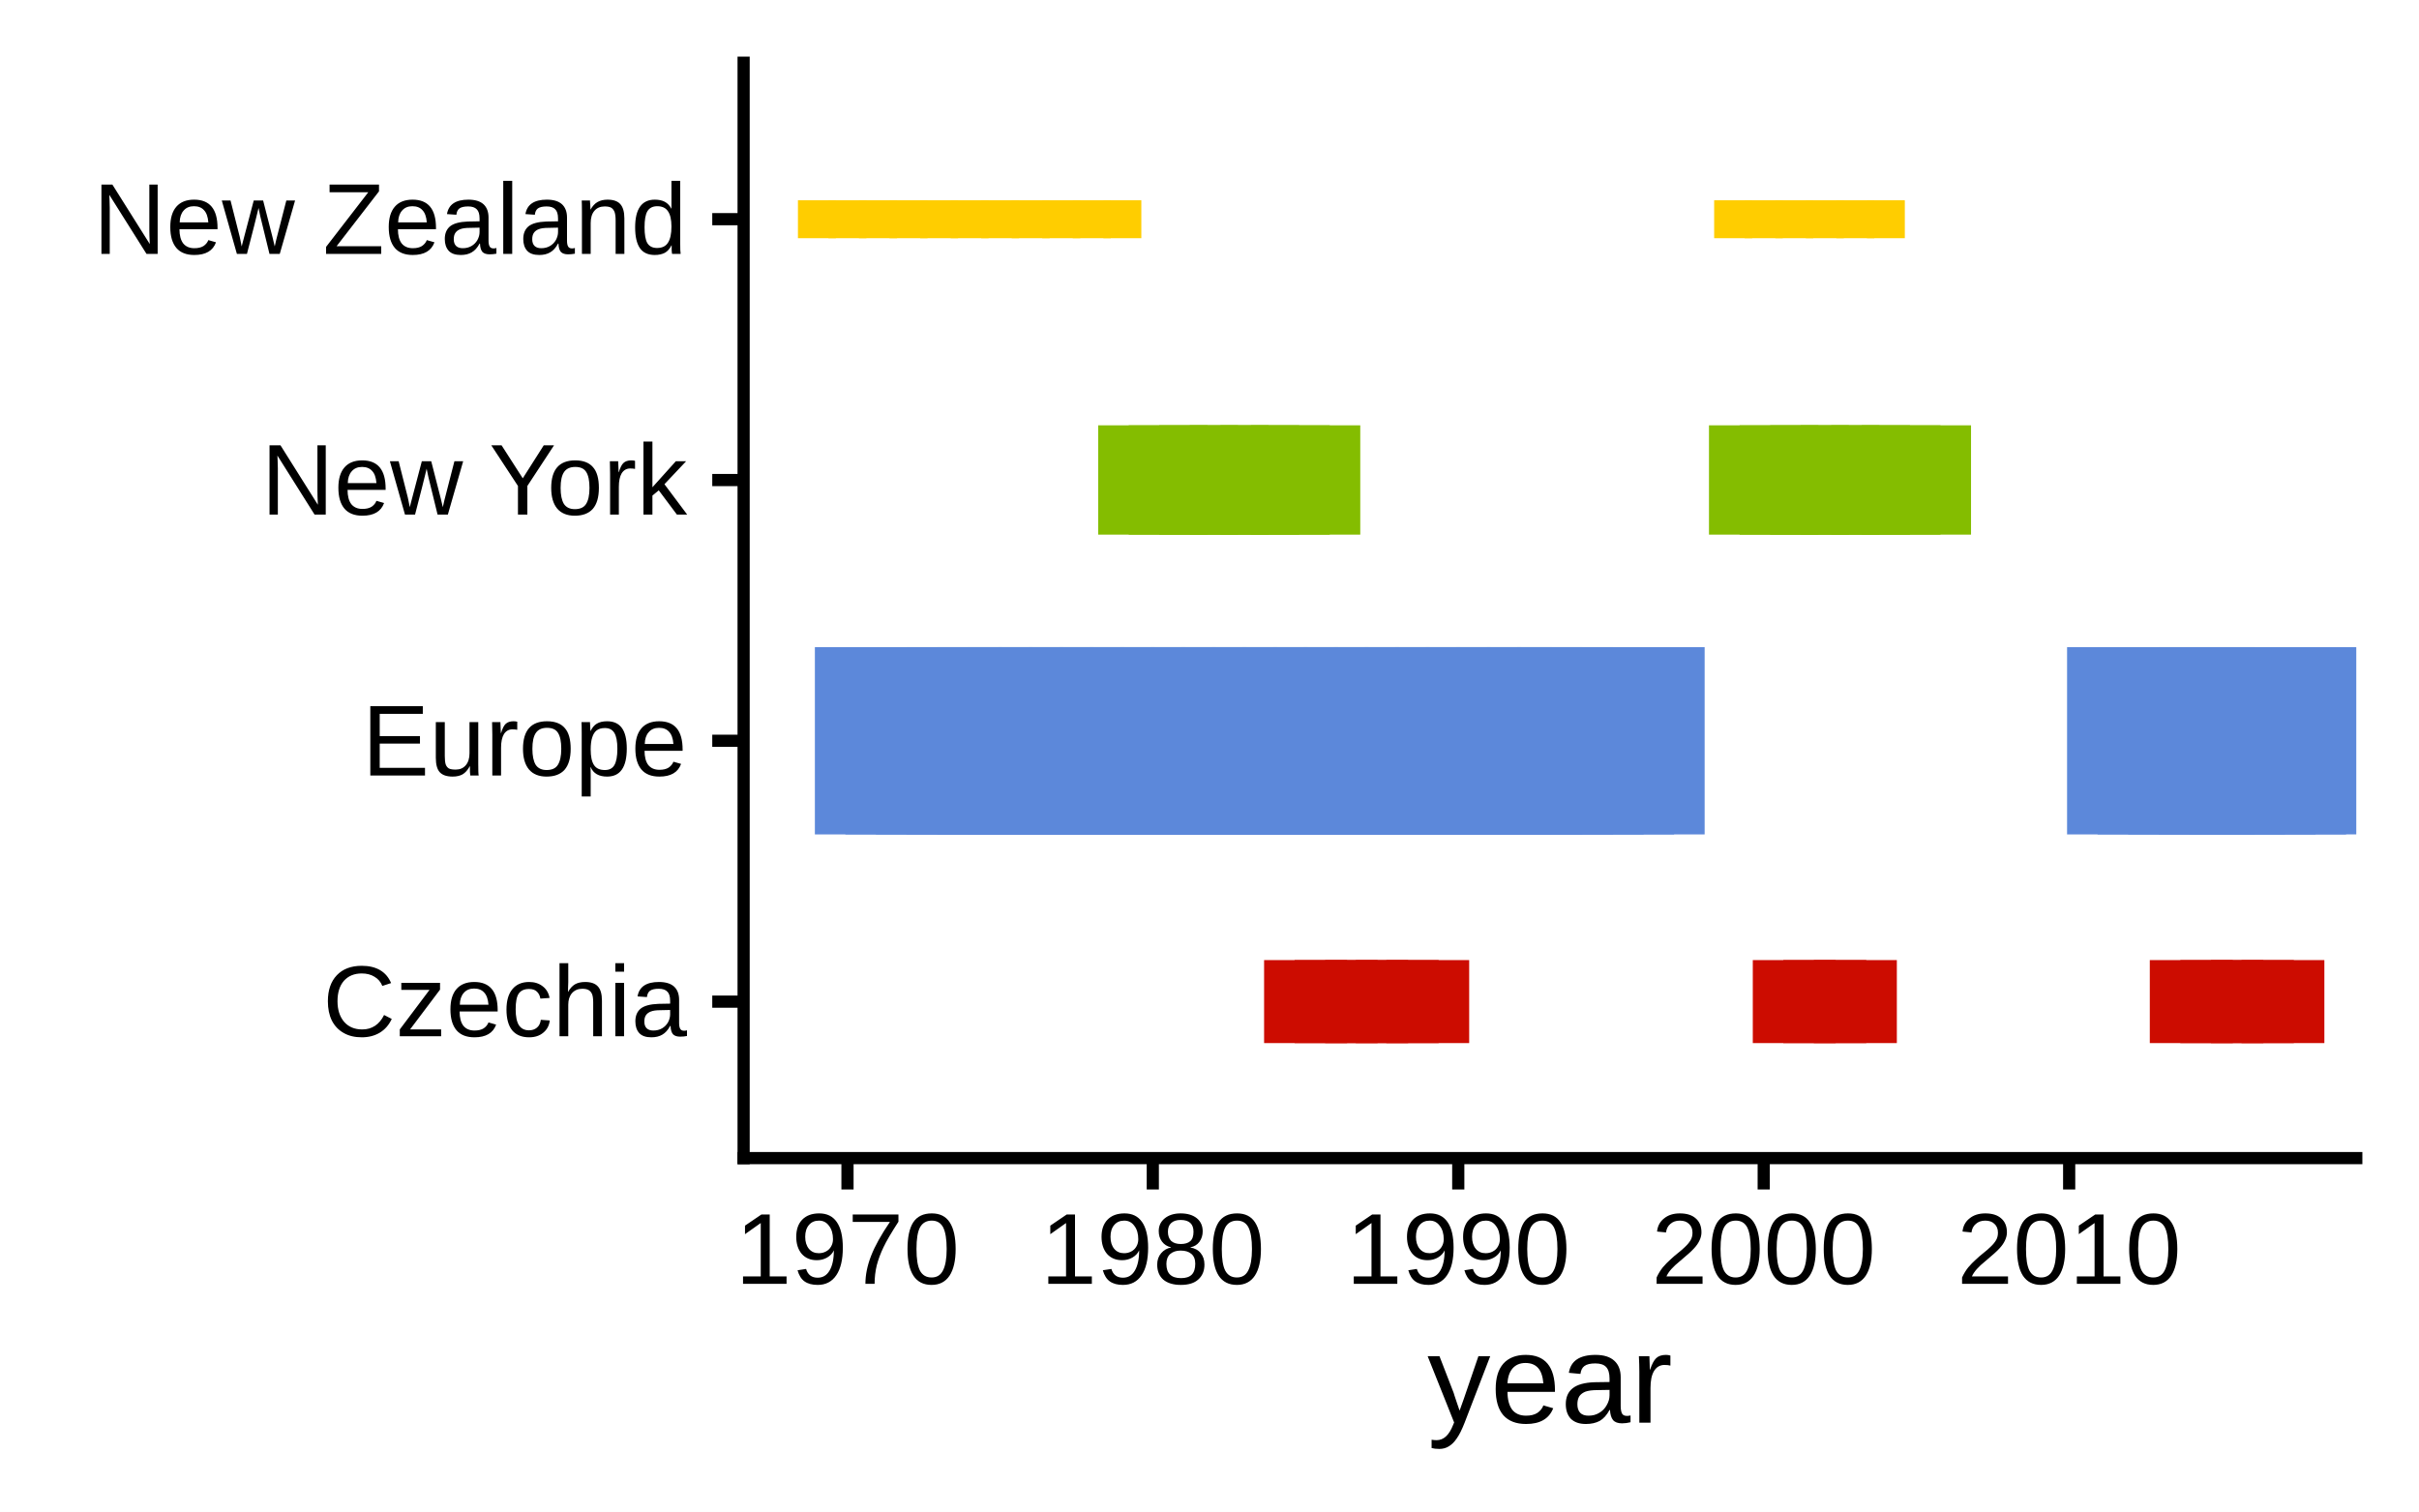
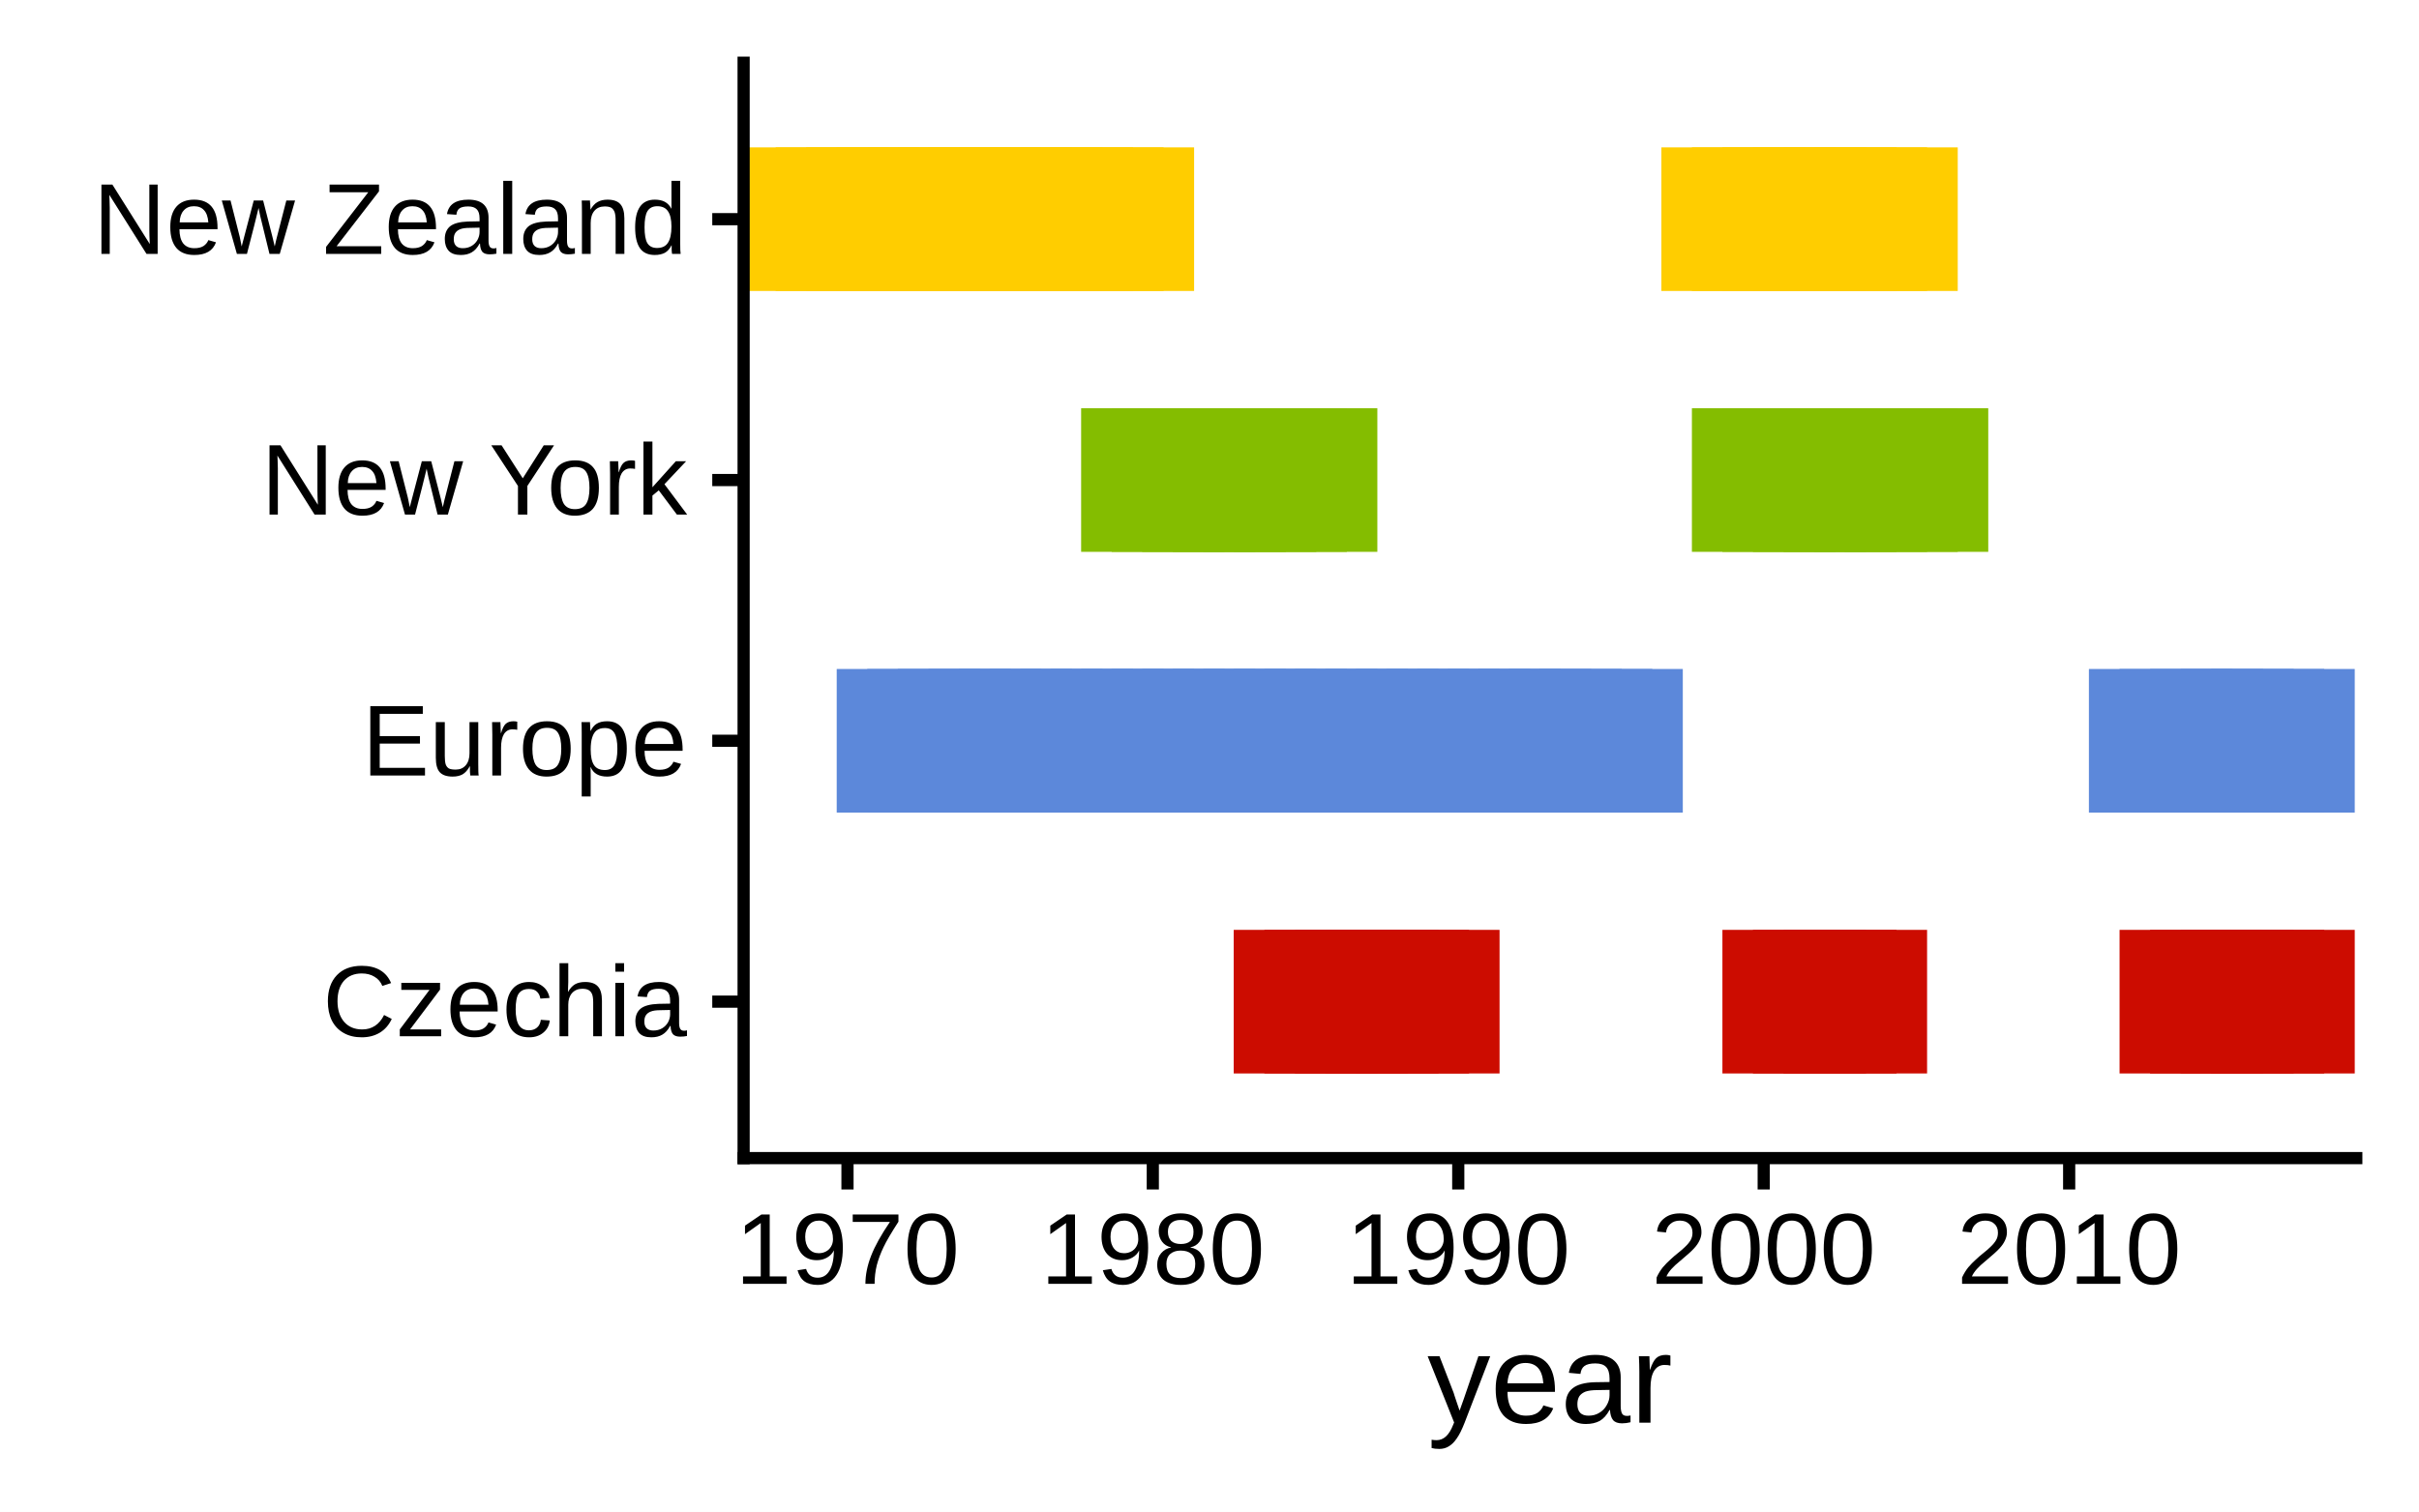
<svg xmlns="http://www.w3.org/2000/svg" width="172.80pt" height="108.00pt" viewBox="0 0 172.80 108.00">
  <g class="svglite">
    <defs>
      <style type="text/css">
    .svglite line, .svglite polyline, .svglite polygon, .svglite path, .svglite rect, .svglite circle {
      fill: none;
      stroke: #000000;
      stroke-linecap: round;
      stroke-linejoin: round;
      stroke-miterlimit: 10.00;
    }
    .svglite text {
      white-space: pre;
    }
    .svglite g.glyphgroup path {
      fill: inherit;
      stroke: none;
    }
  </style>
    </defs>
    <rect width="100%" height="100%" style="stroke: none; fill: #FFFFFF;" />
    <defs>
      <clipPath id="cpMC4wMHwxNzIuODB8MC4wMHwxMDguMDA=">
        <rect x="0.00" y="0.00" width="172.80" height="108.00" />
      </clipPath>
    </defs>
    <g clip-path="url(#cpMC4wMHwxNzIuODB8MC4wMHwxMDguMDA=)">
      <rect x="0.00" y="0.00" width="172.80" height="108.00" style="stroke-width: 0.87; stroke: #FFFFFF; fill: #FFFFFF;" />
    </g>
    <defs>
      <clipPath id="cpNTMuMTJ8MTY4LjMyfDQuNDh8ODIuNzU=">
        <rect x="53.12" y="4.48" width="115.20" height="78.26" />
      </clipPath>
    </defs>
    <g clip-path="url(#cpNTMuMTJ8MTY4LjMyfDQuNDh8ODIuNzU=)">
-       <polygon points="90.30,74.53 96.23,74.53 96.23,68.60 90.30,68.60 " style="stroke-width: 0.58; stroke: none; fill: #CC0C00;" />
-       <polygon points="92.48,74.53 98.41,74.53 98.41,68.60 92.48,68.60 " style="stroke-width: 0.58; stroke: none; fill: #CC0C00;" />
-       <polygon points="94.66,74.53 100.59,74.53 100.59,68.60 94.66,68.60 " style="stroke-width: 0.58; stroke: none; fill: #CC0C00;" />
-       <polygon points="96.85,74.53 102.77,74.53 102.77,68.60 96.85,68.60 " style="stroke-width: 0.58; stroke: none; fill: #CC0C00;" />
-       <polygon points="99.03,74.53 104.95,74.53 104.95,68.60 99.03,68.60 " style="stroke-width: 0.58; stroke: none; fill: #CC0C00;" />
-       <polygon points="125.21,74.53 131.13,74.53 131.13,68.60 125.21,68.60 " style="stroke-width: 0.58; stroke: none; fill: #CC0C00;" />
-       <polygon points="127.39,74.53 133.32,74.53 133.32,68.60 127.39,68.60 " style="stroke-width: 0.58; stroke: none; fill: #CC0C00;" />
-       <polygon points="129.57,74.53 135.50,74.53 135.50,68.60 129.57,68.60 " style="stroke-width: 0.58; stroke: none; fill: #CC0C00;" />
-       <polygon points="153.57,74.53 159.50,74.53 159.50,68.60 153.57,68.60 " style="stroke-width: 0.58; stroke: none; fill: #CC0C00;" />
-       <polygon points="155.75,74.53 161.68,74.53 161.68,68.60 155.75,68.60 " style="stroke-width: 0.58; stroke: none; fill: #CC0C00;" />
-       <polygon points="157.94,74.53 163.86,74.53 163.86,68.60 157.94,68.60 " style="stroke-width: 0.58; stroke: none; fill: #CC0C00;" />
-       <polygon points="160.12,74.53 166.04,74.53 166.04,68.60 160.12,68.60 " style="stroke-width: 0.58; stroke: none; fill: #CC0C00;" />
-       <polygon points="58.21,59.62 71.59,59.62 71.59,46.24 58.21,46.24 " style="stroke-width: 0.58; stroke: none; fill: #5C88DA;" />
-       <polygon points="60.39,59.62 73.77,59.62 73.77,46.24 60.39,46.24 " style="stroke-width: 0.58; stroke: none; fill: #5C88DA;" />
-       <polygon points="62.57,59.62 75.96,59.62 75.96,46.24 62.57,46.24 " style="stroke-width: 0.58; stroke: none; fill: #5C88DA;" />
-       <polygon points="64.75,59.62 78.14,59.62 78.14,46.24 64.75,46.24 " style="stroke-width: 0.58; stroke: none; fill: #5C88DA;" />
-       <polygon points="66.94,59.62 80.32,59.62 80.32,46.24 66.94,46.24 " style="stroke-width: 0.58; stroke: none; fill: #5C88DA;" />
-       <polygon points="69.12,59.62 82.50,59.62 82.50,46.24 69.12,46.24 " style="stroke-width: 0.58; stroke: none; fill: #5C88DA;" />
-       <polygon points="71.30,59.62 84.68,59.62 84.68,46.24 71.30,46.24 " style="stroke-width: 0.58; stroke: none; fill: #5C88DA;" />
-       <polygon points="73.48,59.62 86.86,59.62 86.86,46.24 73.48,46.24 " style="stroke-width: 0.58; stroke: none; fill: #5C88DA;" />
-       <polygon points="75.66,59.62 89.05,59.62 89.05,46.24 75.66,46.24 " style="stroke-width: 0.58; stroke: none; fill: #5C88DA;" />
-       <polygon points="77.84,59.62 91.23,59.62 91.23,46.24 77.84,46.24 " style="stroke-width: 0.58; stroke: none; fill: #5C88DA;" />
-       <polygon points="80.03,59.62 93.41,59.62 93.41,46.24 80.03,46.24 " style="stroke-width: 0.58; stroke: none; fill: #5C88DA;" />
-       <polygon points="82.21,59.62 95.59,59.62 95.59,46.24 82.21,46.24 " style="stroke-width: 0.58; stroke: none; fill: #5C88DA;" />
-       <polygon points="84.39,59.62 97.77,59.62 97.77,46.24 84.39,46.24 " style="stroke-width: 0.58; stroke: none; fill: #5C88DA;" />
-       <polygon points="86.57,59.62 99.96,59.62 99.96,46.24 86.57,46.24 " style="stroke-width: 0.58; stroke: none; fill: #5C88DA;" />
-       <polygon points="88.75,59.62 102.14,59.62 102.14,46.24 88.75,46.24 " style="stroke-width: 0.58; stroke: none; fill: #5C88DA;" />
-       <polygon points="90.94,59.62 104.32,59.62 104.32,46.24 90.94,46.24 " style="stroke-width: 0.58; stroke: none; fill: #5C88DA;" />
-       <polygon points="93.12,59.62 106.50,59.62 106.50,46.24 93.12,46.24 " style="stroke-width: 0.58; stroke: none; fill: #5C88DA;" />
-       <polygon points="95.30,59.62 108.68,59.62 108.68,46.24 95.30,46.24 " style="stroke-width: 0.58; stroke: none; fill: #5C88DA;" />
-       <polygon points="97.48,59.62 110.86,59.62 110.86,46.24 97.48,46.24 " style="stroke-width: 0.58; stroke: none; fill: #5C88DA;" />
-       <polygon points="99.66,59.62 113.05,59.62 113.05,46.24 99.66,46.24 " style="stroke-width: 0.58; stroke: none; fill: #5C88DA;" />
-       <polygon points="101.84,59.62 115.23,59.62 115.23,46.24 101.84,46.24 " style="stroke-width: 0.58; stroke: none; fill: #5C88DA;" />
-       <polygon points="104.03,59.62 117.41,59.62 117.41,46.24 104.03,46.24 " style="stroke-width: 0.58; stroke: none; fill: #5C88DA;" />
-       <polygon points="106.21,59.62 119.59,59.62 119.59,46.24 106.21,46.24 " style="stroke-width: 0.58; stroke: none; fill: #5C88DA;" />
-       <polygon points="108.39,59.62 121.77,59.62 121.77,46.24 108.39,46.24 " style="stroke-width: 0.58; stroke: none; fill: #5C88DA;" />
-       <polygon points="147.66,59.62 161.05,59.62 161.05,46.24 147.66,46.24 " style="stroke-width: 0.58; stroke: none; fill: #5C88DA;" />
-       <polygon points="149.84,59.62 163.23,59.62 163.23,46.24 149.84,46.24 " style="stroke-width: 0.58; stroke: none; fill: #5C88DA;" />
-       <polygon points="152.03,59.62 165.41,59.62 165.41,46.24 152.03,46.24 " style="stroke-width: 0.58; stroke: none; fill: #5C88DA;" />
-       <polygon points="154.21,59.62 167.59,59.62 167.59,46.24 154.21,46.24 " style="stroke-width: 0.58; stroke: none; fill: #5C88DA;" />
-       <polygon points="156.39,59.62 169.77,59.62 169.77,46.24 156.39,46.24 " style="stroke-width: 0.58; stroke: none; fill: #5C88DA;" />
-       <polygon points="78.45,38.20 86.26,38.20 86.26,30.39 78.45,30.39 " style="stroke-width: 0.58; stroke: none; fill: #84BD00;" />
-       <polygon points="80.63,38.20 88.44,38.20 88.44,30.39 80.63,30.39 " style="stroke-width: 0.58; stroke: none; fill: #84BD00;" />
-       <polygon points="82.81,38.20 90.62,38.20 90.62,30.39 82.81,30.39 " style="stroke-width: 0.58; stroke: none; fill: #84BD00;" />
-       <polygon points="84.99,38.20 92.81,38.20 92.81,30.39 84.99,30.39 " style="stroke-width: 0.58; stroke: none; fill: #84BD00;" />
-       <polygon points="87.18,38.20 94.99,38.20 94.99,30.39 87.18,30.39 " style="stroke-width: 0.58; stroke: none; fill: #84BD00;" />
-       <polygon points="89.36,38.20 97.17,38.20 97.17,30.39 89.36,30.39 " style="stroke-width: 0.58; stroke: none; fill: #84BD00;" />
-       <polygon points="122.08,38.20 129.90,38.20 129.90,30.39 122.08,30.39 " style="stroke-width: 0.58; stroke: none; fill: #84BD00;" />
-       <polygon points="124.27,38.20 132.08,38.20 132.08,30.39 124.27,30.39 " style="stroke-width: 0.58; stroke: none; fill: #84BD00;" />
-       <polygon points="126.45,38.20 134.26,38.20 134.26,30.39 126.45,30.39 " style="stroke-width: 0.58; stroke: none; fill: #84BD00;" />
-       <polygon points="128.63,38.20 136.44,38.20 136.44,30.39 128.63,30.39 " style="stroke-width: 0.58; stroke: none; fill: #84BD00;" />
-       <polygon points="130.81,38.20 138.62,38.20 138.62,30.39 130.81,30.39 " style="stroke-width: 0.58; stroke: none; fill: #84BD00;" />
-       <polygon points="132.99,38.20 140.80,38.20 140.80,30.39 132.99,30.39 " style="stroke-width: 0.58; stroke: none; fill: #84BD00;" />
-       <polygon points="57.00,17.02 59.71,17.02 59.71,14.31 57.00,14.31 " style="stroke-width: 0.58; stroke: none; fill: #FFCD00;" />
-       <polygon points="59.18,17.02 61.89,17.02 61.89,14.31 59.18,14.31 " style="stroke-width: 0.58; stroke: none; fill: #FFCD00;" />
-       <polygon points="61.36,17.02 64.08,17.02 64.08,14.31 61.36,14.31 " style="stroke-width: 0.58; stroke: none; fill: #FFCD00;" />
-       <polygon points="63.54,17.02 66.26,17.02 66.26,14.31 63.54,14.31 " style="stroke-width: 0.58; stroke: none; fill: #FFCD00;" />
-       <polygon points="65.73,17.02 68.44,17.02 68.44,14.31 65.73,14.31 " style="stroke-width: 0.58; stroke: none; fill: #FFCD00;" />
-       <polygon points="67.91,17.02 70.62,17.02 70.62,14.31 67.91,14.31 " style="stroke-width: 0.58; stroke: none; fill: #FFCD00;" />
-       <polygon points="70.09,17.02 72.80,17.02 72.80,14.31 70.09,14.31 " style="stroke-width: 0.58; stroke: none; fill: #FFCD00;" />
-       <polygon points="72.27,17.02 74.98,17.02 74.98,14.31 72.27,14.31 " style="stroke-width: 0.58; stroke: none; fill: #FFCD00;" />
-       <polygon points="74.45,17.02 77.17,17.02 77.17,14.31 74.45,14.31 " style="stroke-width: 0.58; stroke: none; fill: #FFCD00;" />
-       <polygon points="76.63,17.02 79.35,17.02 79.35,14.31 76.63,14.31 " style="stroke-width: 0.58; stroke: none; fill: #FFCD00;" />
-       <polygon points="78.82,17.02 81.53,17.02 81.53,14.31 78.82,14.31 " style="stroke-width: 0.58; stroke: none; fill: #FFCD00;" />
-       <polygon points="122.45,17.02 125.17,17.02 125.17,14.31 122.45,14.31 " style="stroke-width: 0.58; stroke: none; fill: #FFCD00;" />
-       <polygon points="124.63,17.02 127.35,17.02 127.35,14.31 124.63,14.31 " style="stroke-width: 0.58; stroke: none; fill: #FFCD00;" />
-       <polygon points="126.82,17.02 129.53,17.02 129.53,14.31 126.82,14.31 " style="stroke-width: 0.58; stroke: none; fill: #FFCD00;" />
-       <polygon points="129.00,17.02 131.71,17.02 131.71,14.31 129.00,14.31 " style="stroke-width: 0.58; stroke: none; fill: #FFCD00;" />
-       <polygon points="131.18,17.02 133.89,17.02 133.89,14.31 131.18,14.31 " style="stroke-width: 0.58; stroke: none; fill: #FFCD00;" />
-       <polygon points="133.36,17.02 136.07,17.02 136.07,14.31 133.36,14.31 " style="stroke-width: 0.58; stroke: none; fill: #FFCD00;" />
+       <polygon points="88.13,76.70 98.39,76.70 98.39,66.44 88.13,66.44 " style="stroke-width: 0.58; stroke: none; fill: #CC0C00;" />
+       <polygon points="90.32,76.70 100.57,76.70 100.57,66.44 90.32,66.44 " style="stroke-width: 0.58; stroke: none; fill: #CC0C00;" />
+       <polygon points="92.50,76.70 102.76,76.70 102.76,66.44 92.50,66.44 " style="stroke-width: 0.58; stroke: none; fill: #CC0C00;" />
+       <polygon points="94.68,76.70 104.94,76.70 104.94,66.44 94.68,66.44 " style="stroke-width: 0.58; stroke: none; fill: #CC0C00;" />
+       <polygon points="96.86,76.70 107.12,76.70 107.12,66.44 96.86,66.44 " style="stroke-width: 0.58; stroke: none; fill: #CC0C00;" />
+       <polygon points="123.04,76.70 133.30,76.70 133.30,66.44 123.04,66.44 " style="stroke-width: 0.58; stroke: none; fill: #CC0C00;" />
+       <polygon points="125.22,76.70 135.48,76.70 135.48,66.44 125.22,66.44 " style="stroke-width: 0.58; stroke: none; fill: #CC0C00;" />
+       <polygon points="127.41,76.70 137.66,76.70 137.66,66.44 127.41,66.44 " style="stroke-width: 0.58; stroke: none; fill: #CC0C00;" />
+       <polygon points="151.41,76.70 161.66,76.70 161.66,66.44 151.41,66.44 " style="stroke-width: 0.58; stroke: none; fill: #CC0C00;" />
+       <polygon points="153.59,76.70 163.85,76.70 163.85,66.44 153.59,66.44 " style="stroke-width: 0.58; stroke: none; fill: #CC0C00;" />
+       <polygon points="155.77,76.70 166.03,76.70 166.03,66.44 155.77,66.44 " style="stroke-width: 0.58; stroke: none; fill: #CC0C00;" />
+       <polygon points="157.95,76.70 168.21,76.70 168.21,66.44 157.95,66.44 " style="stroke-width: 0.58; stroke: none; fill: #CC0C00;" />
+       <polygon points="59.77,58.06 70.03,58.06 70.03,47.80 59.77,47.80 " style="stroke-width: 0.58; stroke: none; fill: #5C88DA;" />
+       <polygon points="61.95,58.06 72.21,58.06 72.21,47.80 61.95,47.80 " style="stroke-width: 0.58; stroke: none; fill: #5C88DA;" />
+       <polygon points="64.13,58.06 74.39,58.06 74.39,47.80 64.13,47.80 " style="stroke-width: 0.58; stroke: none; fill: #5C88DA;" />
+       <polygon points="66.32,58.06 76.58,58.06 76.58,47.80 66.32,47.80 " style="stroke-width: 0.58; stroke: none; fill: #5C88DA;" />
+       <polygon points="68.50,58.06 78.76,58.06 78.76,47.80 68.50,47.80 " style="stroke-width: 0.58; stroke: none; fill: #5C88DA;" />
+       <polygon points="70.68,58.06 80.94,58.06 80.94,47.80 70.68,47.80 " style="stroke-width: 0.58; stroke: none; fill: #5C88DA;" />
+       <polygon points="72.86,58.06 83.12,58.06 83.12,47.80 72.86,47.80 " style="stroke-width: 0.58; stroke: none; fill: #5C88DA;" />
+       <polygon points="75.04,58.06 85.30,58.06 85.30,47.80 75.04,47.80 " style="stroke-width: 0.58; stroke: none; fill: #5C88DA;" />
+       <polygon points="77.23,58.06 87.48,58.06 87.48,47.80 77.23,47.80 " style="stroke-width: 0.58; stroke: none; fill: #5C88DA;" />
+       <polygon points="79.41,58.06 89.67,58.06 89.67,47.80 79.41,47.80 " style="stroke-width: 0.58; stroke: none; fill: #5C88DA;" />
+       <polygon points="81.59,58.06 91.85,58.06 91.85,47.80 81.59,47.80 " style="stroke-width: 0.58; stroke: none; fill: #5C88DA;" />
+       <polygon points="83.77,58.06 94.03,58.06 94.03,47.80 83.77,47.80 " style="stroke-width: 0.58; stroke: none; fill: #5C88DA;" />
+       <polygon points="85.95,58.06 96.21,58.06 96.21,47.80 85.95,47.80 " style="stroke-width: 0.58; stroke: none; fill: #5C88DA;" />
+       <polygon points="88.13,58.06 98.39,58.06 98.39,47.80 88.13,47.80 " style="stroke-width: 0.58; stroke: none; fill: #5C88DA;" />
+       <polygon points="90.32,58.06 100.57,58.06 100.57,47.80 90.32,47.80 " style="stroke-width: 0.58; stroke: none; fill: #5C88DA;" />
+       <polygon points="92.50,58.06 102.76,58.06 102.76,47.80 92.50,47.80 " style="stroke-width: 0.58; stroke: none; fill: #5C88DA;" />
+       <polygon points="94.68,58.06 104.94,58.06 104.94,47.80 94.68,47.80 " style="stroke-width: 0.58; stroke: none; fill: #5C88DA;" />
+       <polygon points="96.86,58.06 107.12,58.06 107.12,47.80 96.86,47.80 " style="stroke-width: 0.58; stroke: none; fill: #5C88DA;" />
+       <polygon points="99.04,58.06 109.30,58.06 109.30,47.80 99.04,47.80 " style="stroke-width: 0.58; stroke: none; fill: #5C88DA;" />
+       <polygon points="101.23,58.06 111.48,58.06 111.48,47.80 101.23,47.80 " style="stroke-width: 0.58; stroke: none; fill: #5C88DA;" />
+       <polygon points="103.41,58.06 113.67,58.06 113.67,47.80 103.41,47.80 " style="stroke-width: 0.58; stroke: none; fill: #5C88DA;" />
+       <polygon points="105.59,58.06 115.85,58.06 115.85,47.80 105.59,47.80 " style="stroke-width: 0.58; stroke: none; fill: #5C88DA;" />
+       <polygon points="107.77,58.06 118.03,58.06 118.03,47.80 107.77,47.80 " style="stroke-width: 0.58; stroke: none; fill: #5C88DA;" />
+       <polygon points="109.95,58.06 120.21,58.06 120.21,47.80 109.95,47.80 " style="stroke-width: 0.58; stroke: none; fill: #5C88DA;" />
+       <polygon points="149.22,58.06 159.48,58.06 159.48,47.80 149.22,47.80 " style="stroke-width: 0.58; stroke: none; fill: #5C88DA;" />
+       <polygon points="151.41,58.06 161.66,58.06 161.66,47.80 151.41,47.80 " style="stroke-width: 0.58; stroke: none; fill: #5C88DA;" />
+       <polygon points="153.59,58.06 163.85,58.06 163.85,47.80 153.59,47.80 " style="stroke-width: 0.58; stroke: none; fill: #5C88DA;" />
+       <polygon points="155.77,58.06 166.03,58.06 166.03,47.80 155.77,47.80 " style="stroke-width: 0.58; stroke: none; fill: #5C88DA;" />
+       <polygon points="157.95,58.06 168.21,58.06 168.21,47.80 157.95,47.80 " style="stroke-width: 0.58; stroke: none; fill: #5C88DA;" />
+       <polygon points="77.23,39.43 87.48,39.43 87.48,29.17 77.23,29.17 " style="stroke-width: 0.58; stroke: none; fill: #84BD00;" />
+       <polygon points="79.41,39.43 89.67,39.43 89.67,29.17 79.41,29.17 " style="stroke-width: 0.58; stroke: none; fill: #84BD00;" />
+       <polygon points="81.59,39.43 91.85,39.43 91.85,29.17 81.59,29.17 " style="stroke-width: 0.58; stroke: none; fill: #84BD00;" />
+       <polygon points="83.77,39.43 94.03,39.43 94.03,29.17 83.77,29.17 " style="stroke-width: 0.58; stroke: none; fill: #84BD00;" />
+       <polygon points="85.95,39.43 96.21,39.43 96.21,29.17 85.95,29.17 " style="stroke-width: 0.58; stroke: none; fill: #84BD00;" />
+       <polygon points="88.13,39.43 98.39,39.43 98.39,29.17 88.13,29.17 " style="stroke-width: 0.58; stroke: none; fill: #84BD00;" />
+       <polygon points="120.86,39.43 131.12,39.43 131.12,29.17 120.86,29.17 " style="stroke-width: 0.58; stroke: none; fill: #84BD00;" />
+       <polygon points="123.04,39.43 133.30,39.43 133.30,29.17 123.04,29.17 " style="stroke-width: 0.58; stroke: none; fill: #84BD00;" />
+       <polygon points="125.22,39.43 135.48,39.43 135.48,29.17 125.22,29.17 " style="stroke-width: 0.58; stroke: none; fill: #84BD00;" />
+       <polygon points="127.41,39.43 137.66,39.43 137.66,29.17 127.41,29.17 " style="stroke-width: 0.58; stroke: none; fill: #84BD00;" />
+       <polygon points="129.59,39.43 139.85,39.43 139.85,29.17 129.59,29.17 " style="stroke-width: 0.58; stroke: none; fill: #84BD00;" />
+       <polygon points="131.77,39.43 142.03,39.43 142.03,29.17 131.77,29.17 " style="stroke-width: 0.58; stroke: none; fill: #84BD00;" />
+       <polygon points="53.23,20.79 63.48,20.79 63.48,10.53 53.23,10.53 " style="stroke-width: 0.58; stroke: none; fill: #FFCD00;" />
+       <polygon points="55.41,20.79 65.67,20.79 65.67,10.53 55.41,10.53 " style="stroke-width: 0.58; stroke: none; fill: #FFCD00;" />
+       <polygon points="57.59,20.79 67.85,20.79 67.85,10.53 57.59,10.53 " style="stroke-width: 0.58; stroke: none; fill: #FFCD00;" />
+       <polygon points="59.77,20.79 70.03,20.79 70.03,10.53 59.77,10.53 " style="stroke-width: 0.58; stroke: none; fill: #FFCD00;" />
+       <polygon points="61.95,20.79 72.21,20.79 72.21,10.53 61.95,10.53 " style="stroke-width: 0.58; stroke: none; fill: #FFCD00;" />
+       <polygon points="64.13,20.79 74.39,20.79 74.39,10.53 64.13,10.53 " style="stroke-width: 0.58; stroke: none; fill: #FFCD00;" />
+       <polygon points="66.32,20.79 76.58,20.79 76.58,10.53 66.32,10.53 " style="stroke-width: 0.58; stroke: none; fill: #FFCD00;" />
+       <polygon points="68.50,20.79 78.76,20.79 78.76,10.53 68.50,10.53 " style="stroke-width: 0.58; stroke: none; fill: #FFCD00;" />
+       <polygon points="70.68,20.79 80.94,20.79 80.94,10.53 70.68,10.53 " style="stroke-width: 0.58; stroke: none; fill: #FFCD00;" />
+       <polygon points="72.86,20.79 83.12,20.79 83.12,10.53 72.86,10.53 " style="stroke-width: 0.58; stroke: none; fill: #FFCD00;" />
+       <polygon points="75.04,20.79 85.30,20.79 85.30,10.53 75.04,10.53 " style="stroke-width: 0.58; stroke: none; fill: #FFCD00;" />
+       <polygon points="118.68,20.79 128.94,20.79 128.94,10.53 118.68,10.53 " style="stroke-width: 0.58; stroke: none; fill: #FFCD00;" />
+       <polygon points="120.86,20.79 131.12,20.79 131.12,10.53 120.86,10.53 " style="stroke-width: 0.58; stroke: none; fill: #FFCD00;" />
+       <polygon points="123.04,20.79 133.30,20.79 133.30,10.53 123.04,10.53 " style="stroke-width: 0.58; stroke: none; fill: #FFCD00;" />
+       <polygon points="125.22,20.79 135.48,20.79 135.48,10.53 125.22,10.53 " style="stroke-width: 0.58; stroke: none; fill: #FFCD00;" />
+       <polygon points="127.41,20.79 137.66,20.79 137.66,10.53 127.41,10.53 " style="stroke-width: 0.58; stroke: none; fill: #FFCD00;" />
+       <polygon points="129.59,20.79 139.85,20.79 139.85,10.53 129.59,10.53 " style="stroke-width: 0.58; stroke: none; fill: #FFCD00;" />
    </g>
    <g clip-path="url(#cpMC4wMHwxNzIuODB8MC4wMHwxMDguMDA=)">
      <polyline points="53.12,82.75 53.12,4.48 " style="stroke-width: 0.87; stroke-linecap: square;" />
      <text x="49.08" y="74.04" text-anchor="end" style="font-size: 7.20px; font-family: &quot;Liberation Sans&quot;;" textLength="25.97px" lengthAdjust="spacingAndGlyphs">Czechia</text>
      <text x="49.08" y="55.41" text-anchor="end" style="font-size: 7.20px; font-family: &quot;Liberation Sans&quot;;" textLength="23.19px" lengthAdjust="spacingAndGlyphs">Europe</text>
      <text x="49.08" y="36.77" text-anchor="end" style="font-size: 7.20px; font-family: &quot;Liberation Sans&quot;;" textLength="30.38px" lengthAdjust="spacingAndGlyphs">New York</text>
      <text x="49.08" y="18.14" text-anchor="end" style="font-size: 7.20px; font-family: &quot;Liberation Sans&quot;;" textLength="42.36px" lengthAdjust="spacingAndGlyphs">New Zealand</text>
      <polyline points="50.88,71.57 53.12,71.57 " style="stroke-width: 0.87; stroke-linecap: butt;" />
      <polyline points="50.88,52.93 53.12,52.93 " style="stroke-width: 0.87; stroke-linecap: butt;" />
      <polyline points="50.88,34.30 53.12,34.30 " style="stroke-width: 0.87; stroke-linecap: butt;" />
      <polyline points="50.88,15.66 53.12,15.66 " style="stroke-width: 0.87; stroke-linecap: butt;" />
      <polyline points="53.12,82.75 168.32,82.75 " style="stroke-width: 0.87; stroke-linecap: square;" />
      <polyline points="60.54,84.99 60.54,82.75 " style="stroke-width: 0.87; stroke-linecap: butt;" />
      <polyline points="82.35,84.99 82.35,82.75 " style="stroke-width: 0.87; stroke-linecap: butt;" />
      <polyline points="104.17,84.99 104.17,82.75 " style="stroke-width: 0.87; stroke-linecap: butt;" />
      <polyline points="125.99,84.99 125.99,82.75 " style="stroke-width: 0.87; stroke-linecap: butt;" />
      <polyline points="147.81,84.99 147.81,82.75 " style="stroke-width: 0.87; stroke-linecap: butt;" />
      <text x="60.54" y="91.73" text-anchor="middle" style="font-size: 7.20px; font-family: &quot;Liberation Sans&quot;;" textLength="16.00px" lengthAdjust="spacingAndGlyphs">1970</text>
      <text x="82.35" y="91.73" text-anchor="middle" style="font-size: 7.20px; font-family: &quot;Liberation Sans&quot;;" textLength="16.00px" lengthAdjust="spacingAndGlyphs">1980</text>
      <text x="104.17" y="91.73" text-anchor="middle" style="font-size: 7.20px; font-family: &quot;Liberation Sans&quot;;" textLength="16.00px" lengthAdjust="spacingAndGlyphs">1990</text>
      <text x="125.99" y="91.73" text-anchor="middle" style="font-size: 7.20px; font-family: &quot;Liberation Sans&quot;;" textLength="16.00px" lengthAdjust="spacingAndGlyphs">2000</text>
      <text x="147.81" y="91.73" text-anchor="middle" style="font-size: 7.20px; font-family: &quot;Liberation Sans&quot;;" textLength="16.00px" lengthAdjust="spacingAndGlyphs">2010</text>
      <text x="101.97" y="101.65" style="font-size: 9.00px; font-family: &quot;Liberation Sans&quot;;" textLength="17.50px" lengthAdjust="spacingAndGlyphs">year</text>
    </g>
  </g>
</svg>
